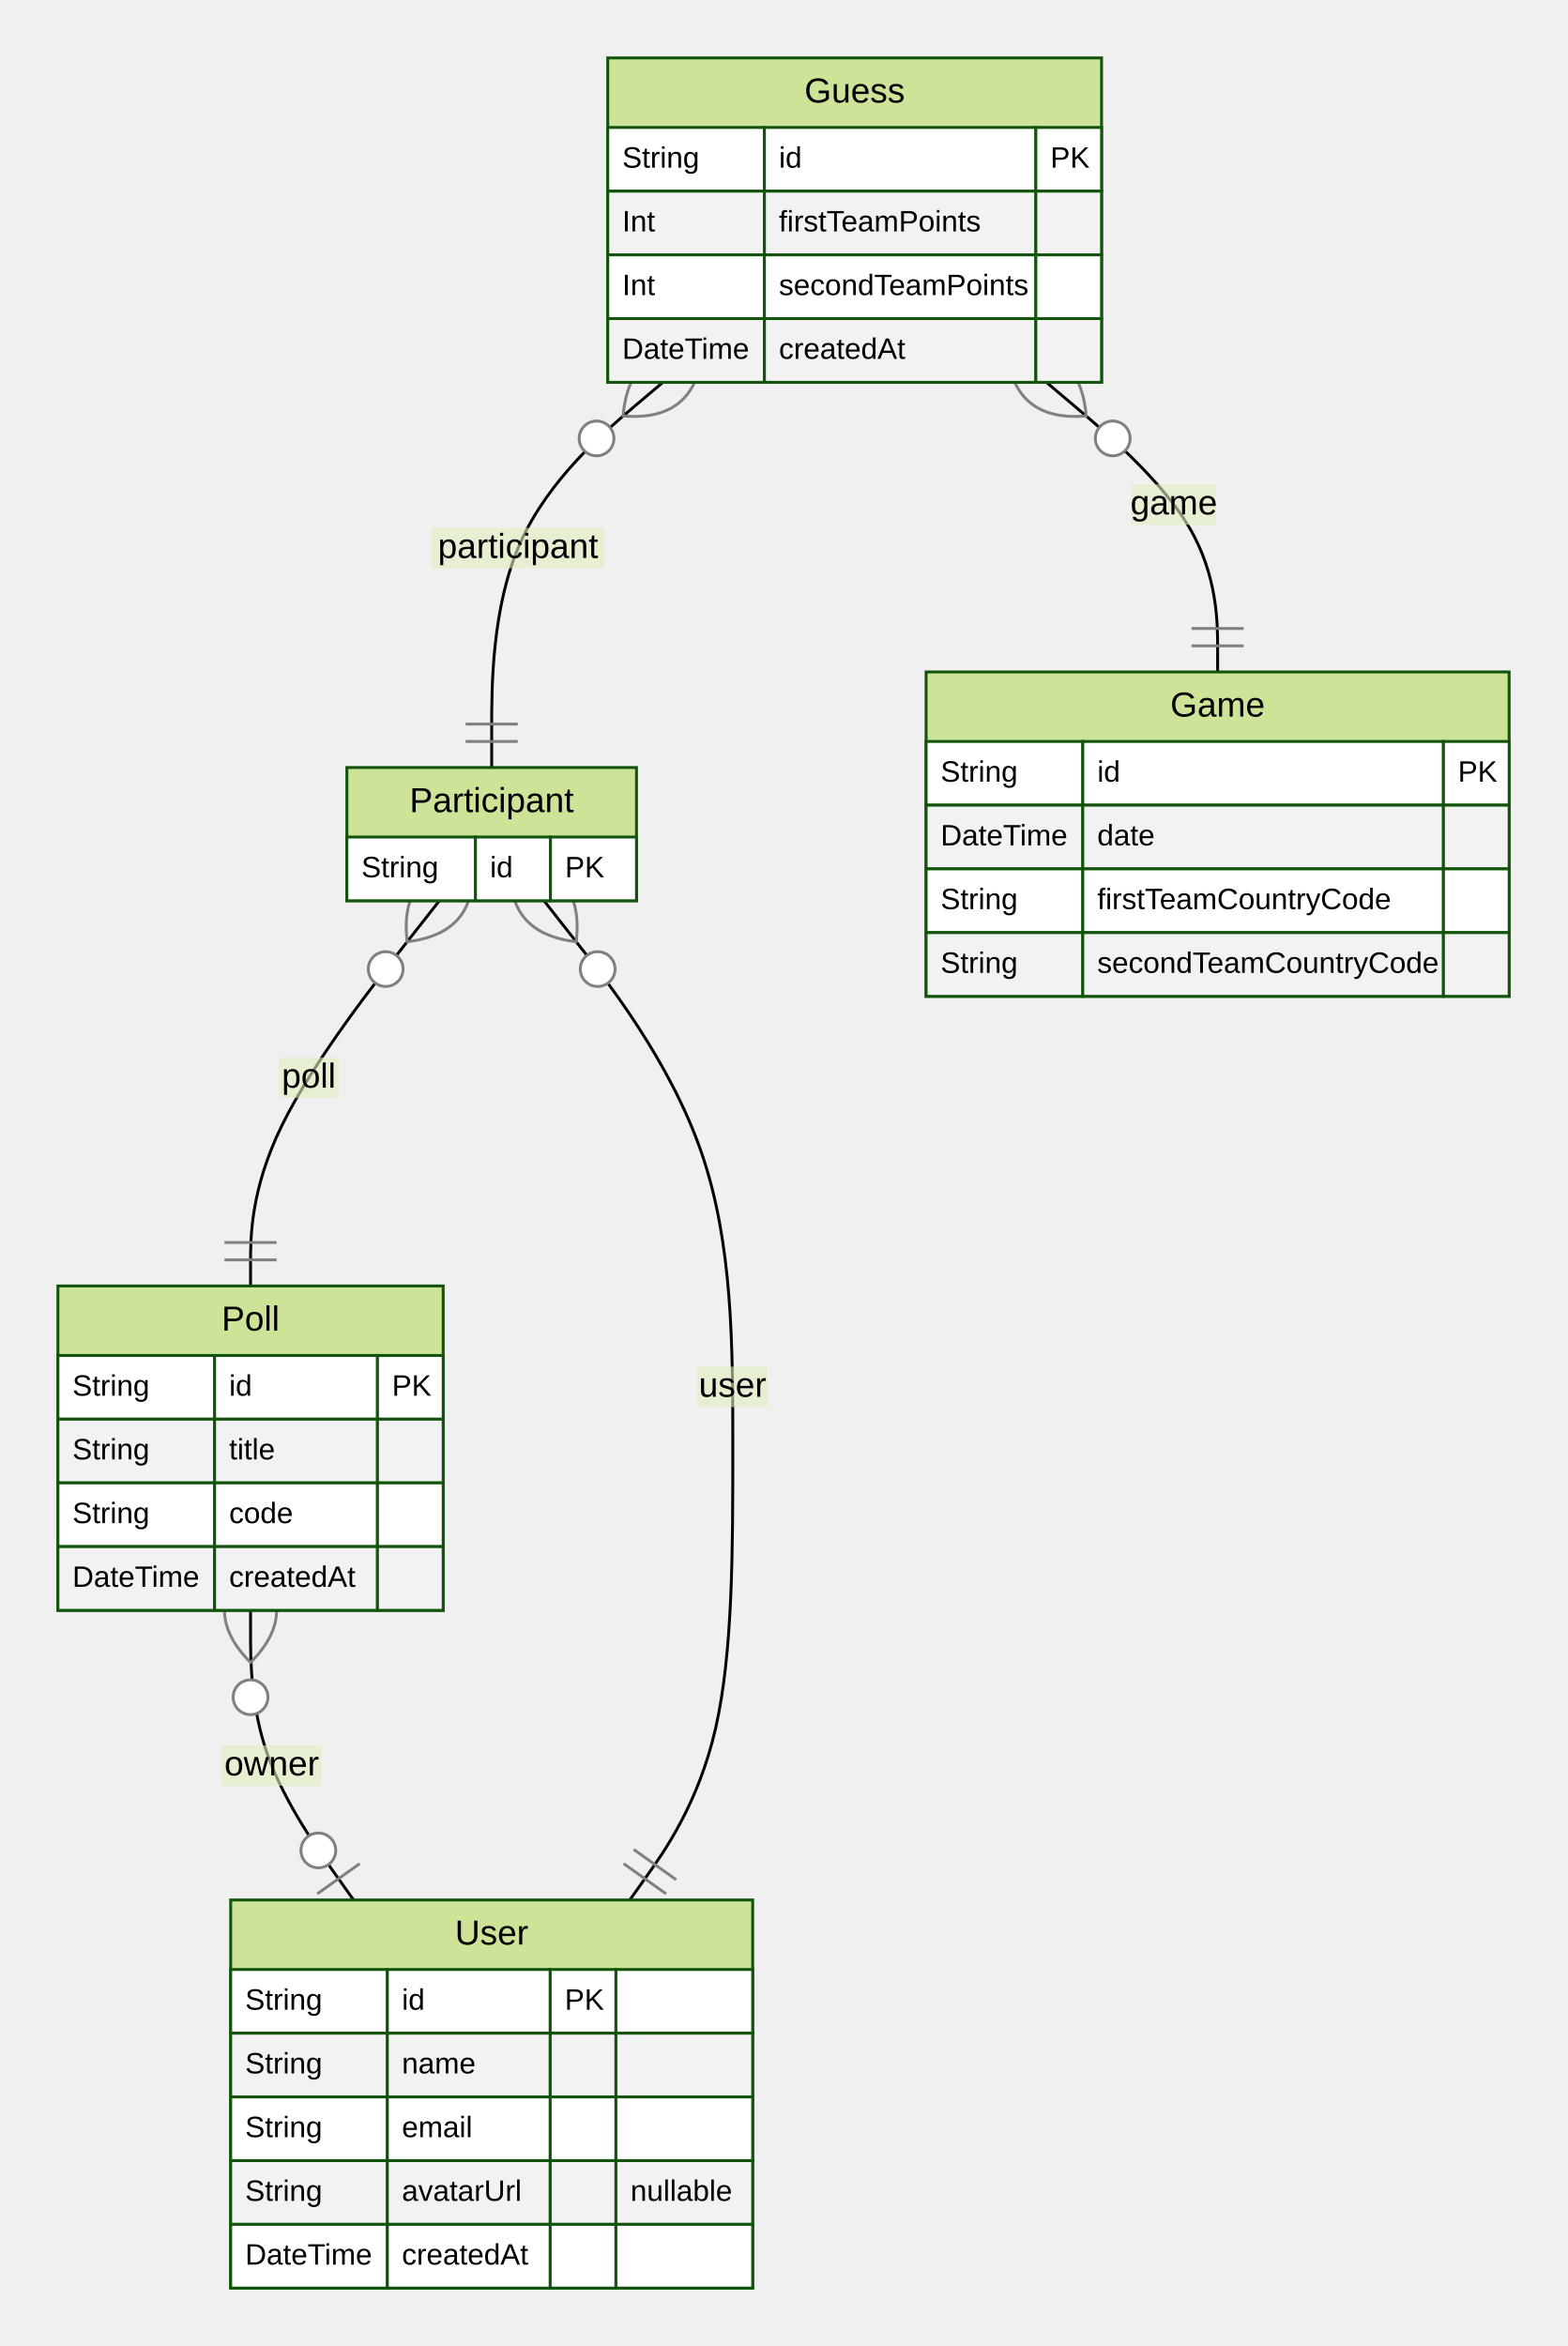
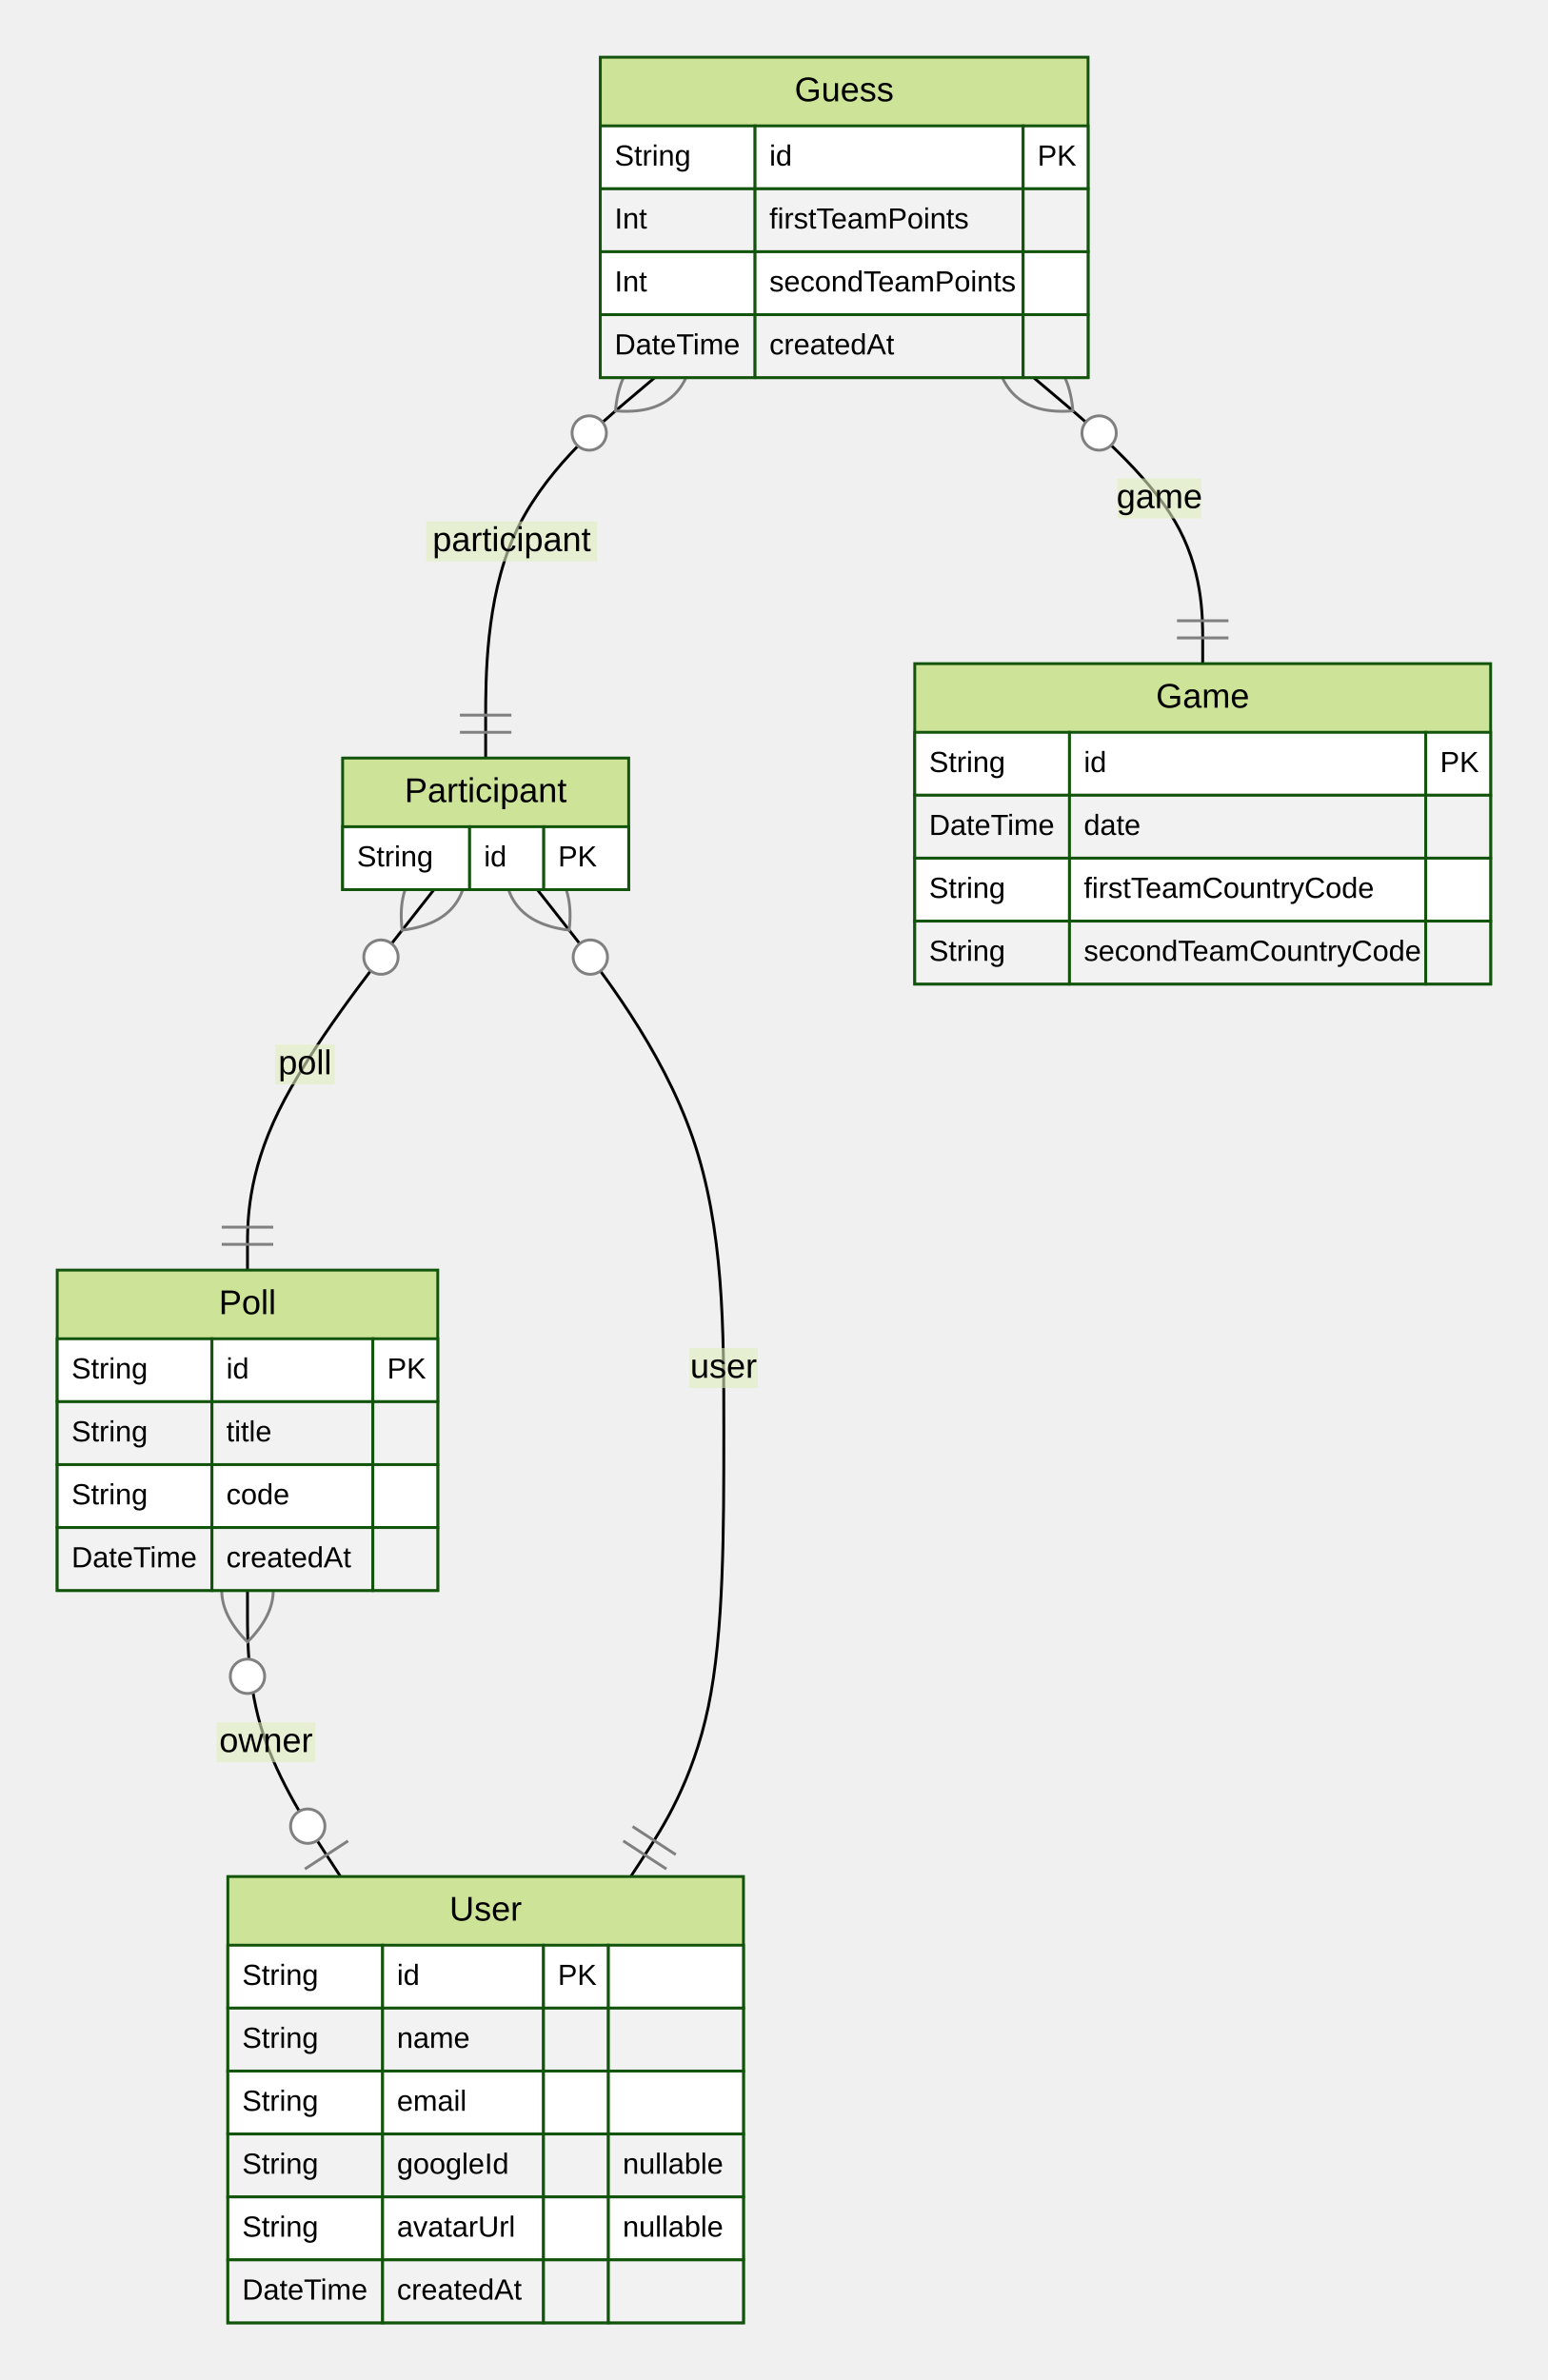
- <svg xmlns="http://www.w3.org/2000/svg" aria-labelledby="chart-title-mermaid-0 chart-desc-mermaid-0" role="img" viewBox="0 0 541.082 810" style="max-width: 541.082px; background-color: white;" width="100%" id="mermaid-0">
+ <svg xmlns="http://www.w3.org/2000/svg" aria-labelledby="chart-title-mermaid-0 chart-desc-mermaid-0" role="img" viewBox="0 0 541.082 832" style="max-width: 541.082px; background-color: white;" width="100%" id="mermaid-0">
  <style>#mermaid-0 {font-family:"trebuchet ms",verdana,arial,sans-serif;font-size:16px;fill:#000000;}#mermaid-0 .error-icon{fill:#552222;}#mermaid-0 .error-text{fill:#552222;stroke:#552222;}#mermaid-0 .edge-thickness-normal{stroke-width:2px;}#mermaid-0 .edge-thickness-thick{stroke-width:3.5px;}#mermaid-0 .edge-pattern-solid{stroke-dasharray:0;}#mermaid-0 .edge-pattern-dashed{stroke-dasharray:3;}#mermaid-0 .edge-pattern-dotted{stroke-dasharray:2;}#mermaid-0 .marker{fill:#000000;stroke:#000000;}#mermaid-0 .marker.cross{stroke:#000000;}#mermaid-0 svg{font-family:"trebuchet ms",verdana,arial,sans-serif;font-size:16px;}#mermaid-0 .entityBox{fill:#cde498;stroke:#13540c;}#mermaid-0 .attributeBoxOdd{fill:#ffffff;stroke:#13540c;}#mermaid-0 .attributeBoxEven{fill:#f2f2f2;stroke:#13540c;}#mermaid-0 .relationshipLabelBox{fill:hsl(78.158, 58.462%, 84.51%);opacity:0.7;background-color:hsl(78.158, 58.462%, 84.51%);}#mermaid-0 .relationshipLabelBox rect{opacity:0.5;}#mermaid-0 .relationshipLine{stroke:#000000;}#mermaid-0 :root{--mermaid-font-family:"trebuchet ms",verdana,arial,sans-serif;}</style>
  <g />
  <defs>
    <marker orient="auto" markerHeight="18" markerWidth="18" refY="9" refX="0" id="ONLY_ONE_START">
      <path d="M9,0 L9,18 M15,0 L15,18" fill="none" stroke="gray" />
    </marker>
  </defs>
  <defs>
    <marker orient="auto" markerHeight="18" markerWidth="18" refY="9" refX="18" id="ONLY_ONE_END">
      <path d="M3,0 L3,18 M9,0 L9,18" fill="none" stroke="gray" />
    </marker>
  </defs>
  <defs>
    <marker orient="auto" markerHeight="18" markerWidth="30" refY="9" refX="0" id="ZERO_OR_ONE_START">
      <circle r="6" cy="9" cx="21" fill="white" stroke="gray" />
      <path d="M9,0 L9,18" fill="none" stroke="gray" />
    </marker>
  </defs>
  <defs>
    <marker orient="auto" markerHeight="18" markerWidth="30" refY="9" refX="30" id="ZERO_OR_ONE_END">
      <circle r="6" cy="9" cx="9" fill="white" stroke="gray" />
      <path d="M21,0 L21,18" fill="none" stroke="gray" />
    </marker>
  </defs>
  <defs>
    <marker orient="auto" markerHeight="36" markerWidth="45" refY="18" refX="18" id="ONE_OR_MORE_START">
      <path d="M0,18 Q 18,0 36,18 Q 18,36 0,18 M42,9 L42,27" fill="none" stroke="gray" />
    </marker>
  </defs>
  <defs>
    <marker orient="auto" markerHeight="36" markerWidth="45" refY="18" refX="27" id="ONE_OR_MORE_END">
      <path d="M3,9 L3,27 M9,18 Q27,0 45,18 Q27,36 9,18" fill="none" stroke="gray" />
    </marker>
  </defs>
  <defs>
    <marker orient="auto" markerHeight="36" markerWidth="57" refY="18" refX="18" id="ZERO_OR_MORE_START">
      <circle r="6" cy="18" cx="48" fill="white" stroke="gray" />
      <path d="M0,18 Q18,0 36,18 Q18,36 0,18" fill="none" stroke="gray" />
    </marker>
  </defs>
  <defs>
    <marker orient="auto" markerHeight="36" markerWidth="57" refY="18" refX="39" id="ZERO_OR_MORE_END">
      <circle r="6" cy="18" cx="9" fill="white" stroke="gray" />
      <path d="M21,18 Q39,0 57,18 Q39,36 21,18" fill="none" stroke="gray" />
    </marker>
  </defs>
-   <path marker-start="url(#ZERO_OR_MORE_START)" marker-end="url(#ZERO_OR_ONE_END)" fill="none" stroke="gray" d="M86.513,556L86.513,564.333C86.513,572.667,86.513,589.333,92.443,606C98.373,622.667,110.233,639.333,116.163,647.667L122.093,656" class="er relationshipLine" />
-   <path marker-start="url(#ZERO_OR_MORE_START)" marker-end="url(#ONLY_ONE_END)" fill="none" stroke="gray" d="M187.835,311L198.7,324.833C209.565,338.667,231.296,366.333,242.161,397.833C253.026,429.333,253.026,464.667,253.026,500C253.026,535.333,253.026,570.667,247.096,596.667C241.167,622.667,229.307,639.333,223.377,647.667L217.447,656" class="er relationshipLine" />
+   <path marker-start="url(#ZERO_OR_MORE_START)" marker-end="url(#ZERO_OR_ONE_END)" fill="none" stroke="gray" d="M86.513,556L86.513,564.333C86.513,572.667,86.513,589.333,91.934,606C97.354,622.667,108.195,639.333,113.615,647.667L119.035,656" class="er relationshipLine" />
+   <path marker-start="url(#ZERO_OR_MORE_START)" marker-end="url(#ONLY_ONE_END)" fill="none" stroke="gray" d="M187.835,311L198.7,324.833C209.565,338.667,231.296,366.333,242.161,397.833C253.026,429.333,253.026,464.667,253.026,500C253.026,535.333,253.026,570.667,247.606,596.667C242.186,622.667,231.345,639.333,225.925,647.667L220.504,656" class="er relationshipLine" />
  <path marker-start="url(#ZERO_OR_MORE_START)" marker-end="url(#ONLY_ONE_END)" fill="none" stroke="gray" d="M151.705,311L140.839,324.833C129.974,338.667,108.244,366.333,97.378,388.5C86.513,410.667,86.513,427.333,86.513,435.667L86.513,444" class="er relationshipLine" />
  <path marker-start="url(#ZERO_OR_MORE_START)" marker-end="url(#ONLY_ONE_END)" fill="none" stroke="gray" d="M228.887,132L219.034,140.333C209.181,148.667,189.476,165.333,179.623,187.5C169.77,209.667,169.77,237.333,169.77,251.167L169.77,265" class="er relationshipLine" />
  <path marker-start="url(#ZERO_OR_MORE_START)" marker-end="url(#ONLY_ONE_END)" fill="none" stroke="gray" d="M361.309,132L371.162,140.333C381.015,148.667,400.72,165.333,410.573,182C420.426,198.667,420.426,215.333,420.426,223.667L420.426,232" class="er relationshipLine" />
  <g transform="translate(20,444 )" id="Poll">
    <rect height="112" width="133.026" y="0" x="0" stroke="gray" fill-opacity="100%" fill="honeydew" class="er entityBox" />
    <text transform="translate(66.51321,12)" style="font-family: &quot;trebuchet ms&quot;, verdana, arial, sans-serif;; font-size: 12px" text-anchor="middle" dominant-baseline="middle" y="0" x="0" id="entity-Poll" class="er entityLabel">Poll</text>
    <rect height="22" width="54.096" y="24" x="0" stroke="gray" fill-opacity="100%" fill="honeydew" class="er attributeBoxOdd" />
    <text transform="translate(5,35)" style="font-family: &quot;trebuchet ms&quot;, verdana, arial, sans-serif;; font-size: 10.2px" text-anchor="left" dominant-baseline="middle" y="0" x="0" id="entity-Poll-attr-1-type" class="er entityLabel">String</text>
    <rect height="22" width="56.243" y="24" x="54.096" stroke="gray" fill-opacity="100%" fill="honeydew" class="er attributeBoxOdd" />
    <text transform="translate(59.09555,35)" style="font-family: &quot;trebuchet ms&quot;, verdana, arial, sans-serif;; font-size: 10.2px" text-anchor="left" dominant-baseline="middle" y="0" x="0" id="entity-Poll-attr-1-name" class="er entityLabel">id</text>
    <rect height="22" width="22.688" y="24" x="110.339" stroke="gray" fill-opacity="100%" fill="honeydew" class="er attributeBoxOdd" />
    <text transform="translate(115.3387,35)" style="font-family: &quot;trebuchet ms&quot;, verdana, arial, sans-serif;; font-size: 10.2px" text-anchor="left" dominant-baseline="middle" y="0" x="0" id="entity-Poll-attr-1-key" class="er entityLabel">PK</text>
    <rect height="22" width="54.096" y="46" x="0" stroke="gray" fill-opacity="100%" fill="honeydew" class="er attributeBoxEven" />
    <text transform="translate(5,57)" style="font-family: &quot;trebuchet ms&quot;, verdana, arial, sans-serif;; font-size: 10.2px" text-anchor="left" dominant-baseline="middle" y="0" x="0" id="entity-Poll-attr-2-type" class="er entityLabel">String</text>
    <rect height="22" width="56.243" y="46" x="54.096" stroke="gray" fill-opacity="100%" fill="honeydew" class="er attributeBoxEven" />
    <text transform="translate(59.09555,57)" style="font-family: &quot;trebuchet ms&quot;, verdana, arial, sans-serif;; font-size: 10.2px" text-anchor="left" dominant-baseline="middle" y="0" x="0" id="entity-Poll-attr-2-name" class="er entityLabel">title</text>
    <rect height="22" width="22.688" y="46" x="110.339" stroke="gray" fill-opacity="100%" fill="honeydew" class="er attributeBoxEven" />
    <text transform="translate(115.3387,57)" style="font-family: &quot;trebuchet ms&quot;, verdana, arial, sans-serif;; font-size: 10.2px" text-anchor="left" dominant-baseline="middle" y="0" x="0" id="entity-Poll-attr-2-key" class="er entityLabel" />
    <rect height="22" width="54.096" y="68" x="0" stroke="gray" fill-opacity="100%" fill="honeydew" class="er attributeBoxOdd" />
    <text transform="translate(5,79)" style="font-family: &quot;trebuchet ms&quot;, verdana, arial, sans-serif;; font-size: 10.2px" text-anchor="left" dominant-baseline="middle" y="0" x="0" id="entity-Poll-attr-3-type" class="er entityLabel">String</text>
    <rect height="22" width="56.243" y="68" x="54.096" stroke="gray" fill-opacity="100%" fill="honeydew" class="er attributeBoxOdd" />
    <text transform="translate(59.09555,79)" style="font-family: &quot;trebuchet ms&quot;, verdana, arial, sans-serif;; font-size: 10.2px" text-anchor="left" dominant-baseline="middle" y="0" x="0" id="entity-Poll-attr-3-name" class="er entityLabel">code</text>
    <rect height="22" width="22.688" y="68" x="110.339" stroke="gray" fill-opacity="100%" fill="honeydew" class="er attributeBoxOdd" />
    <text transform="translate(115.3387,79)" style="font-family: &quot;trebuchet ms&quot;, verdana, arial, sans-serif;; font-size: 10.2px" text-anchor="left" dominant-baseline="middle" y="0" x="0" id="entity-Poll-attr-3-key" class="er entityLabel" />
    <rect height="22" width="54.096" y="90" x="0" stroke="gray" fill-opacity="100%" fill="honeydew" class="er attributeBoxEven" />
    <text transform="translate(5,101)" style="font-family: &quot;trebuchet ms&quot;, verdana, arial, sans-serif;; font-size: 10.2px" text-anchor="left" dominant-baseline="middle" y="0" x="0" id="entity-Poll-attr-4-type" class="er entityLabel">DateTime</text>
    <rect height="22" width="56.243" y="90" x="54.096" stroke="gray" fill-opacity="100%" fill="honeydew" class="er attributeBoxEven" />
    <text transform="translate(59.09555,101)" style="font-family: &quot;trebuchet ms&quot;, verdana, arial, sans-serif;; font-size: 10.2px" text-anchor="left" dominant-baseline="middle" y="0" x="0" id="entity-Poll-attr-4-name" class="er entityLabel">createdAt</text>
    <rect height="22" width="22.688" y="90" x="110.339" stroke="gray" fill-opacity="100%" fill="honeydew" class="er attributeBoxEven" />
    <text transform="translate(115.3387,101)" style="font-family: &quot;trebuchet ms&quot;, verdana, arial, sans-serif;; font-size: 10.2px" text-anchor="left" dominant-baseline="middle" y="0" x="0" id="entity-Poll-attr-4-key" class="er entityLabel" />
  </g>
  <g transform="translate(119.7698,265 )" id="Participant">
    <rect height="46" width="100" y="0" x="0" stroke="gray" fill-opacity="100%" fill="honeydew" class="er entityBox" />
    <text transform="translate(50,12)" style="font-family: &quot;trebuchet ms&quot;, verdana, arial, sans-serif;; font-size: 12px" text-anchor="middle" dominant-baseline="middle" y="0" x="0" id="entity-Participant" class="er entityLabel">Participant</text>
    <rect height="22" width="44.399" y="24" x="0" stroke="gray" fill-opacity="100%" fill="honeydew" class="er attributeBoxOdd" />
    <text transform="translate(5,35)" style="font-family: &quot;trebuchet ms&quot;, verdana, arial, sans-serif;; font-size: 10.2px" text-anchor="left" dominant-baseline="middle" y="0" x="0" id="entity-Participant-attr-1-type" class="er entityLabel">String</text>
    <rect height="22" width="25.911" y="24" x="44.399" stroke="gray" fill-opacity="100%" fill="honeydew" class="er attributeBoxOdd" />
    <text transform="translate(49.39862,35)" style="font-family: &quot;trebuchet ms&quot;, verdana, arial, sans-serif;; font-size: 10.2px" text-anchor="left" dominant-baseline="middle" y="0" x="0" id="entity-Participant-attr-1-name" class="er entityLabel">id</text>
    <rect height="22" width="29.69" y="24" x="70.31" stroke="gray" fill-opacity="100%" fill="honeydew" class="er attributeBoxOdd" />
    <text transform="translate(75.30976,35)" style="font-family: &quot;trebuchet ms&quot;, verdana, arial, sans-serif;; font-size: 10.2px" text-anchor="left" dominant-baseline="middle" y="0" x="0" id="entity-Participant-attr-1-key" class="er entityLabel">PK</text>
  </g>
  <g transform="translate(79.65034,656 )" id="User">
-     <rect height="134" width="180.239" y="0" x="0" stroke="gray" fill-opacity="100%" fill="honeydew" class="er entityBox" />
+     <rect height="156" width="180.239" y="0" x="0" stroke="gray" fill-opacity="100%" fill="honeydew" class="er entityBox" />
    <text transform="translate(90.11948,12)" style="font-family: &quot;trebuchet ms&quot;, verdana, arial, sans-serif;; font-size: 12px" text-anchor="middle" dominant-baseline="middle" y="0" x="0" id="entity-User" class="er entityLabel">User</text>
    <rect height="22" width="54.096" y="24" x="0" stroke="gray" fill-opacity="100%" fill="honeydew" class="er attributeBoxOdd" />
    <text transform="translate(5,35)" style="font-family: &quot;trebuchet ms&quot;, verdana, arial, sans-serif;; font-size: 10.2px" text-anchor="left" dominant-baseline="middle" y="0" x="0" id="entity-User-attr-1-type" class="er entityLabel">String</text>
    <rect height="22" width="56.243" y="24" x="54.096" stroke="gray" fill-opacity="100%" fill="honeydew" class="er attributeBoxOdd" />
    <text transform="translate(59.09555,35)" style="font-family: &quot;trebuchet ms&quot;, verdana, arial, sans-serif;; font-size: 10.2px" text-anchor="left" dominant-baseline="middle" y="0" x="0" id="entity-User-attr-1-name" class="er entityLabel">id</text>
    <rect height="22" width="22.688" y="24" x="110.339" stroke="gray" fill-opacity="100%" fill="honeydew" class="er attributeBoxOdd" />
    <text transform="translate(115.3387,35)" style="font-family: &quot;trebuchet ms&quot;, verdana, arial, sans-serif;; font-size: 10.2px" text-anchor="left" dominant-baseline="middle" y="0" x="0" id="entity-User-attr-1-key" class="er entityLabel">PK</text>
    <rect height="22" width="47.213" y="24" x="133.026" stroke="gray" fill-opacity="100%" fill="honeydew" class="er attributeBoxOdd" />
    <text transform="translate(138.0264,35)" style="font-family: &quot;trebuchet ms&quot;, verdana, arial, sans-serif;; font-size: 10.2px" text-anchor="left" dominant-baseline="middle" y="0" x="0" id="entity-User-attr-1-comment" class="er entityLabel" />
    <rect height="22" width="54.096" y="46" x="0" stroke="gray" fill-opacity="100%" fill="honeydew" class="er attributeBoxEven" />
    <text transform="translate(5,57)" style="font-family: &quot;trebuchet ms&quot;, verdana, arial, sans-serif;; font-size: 10.2px" text-anchor="left" dominant-baseline="middle" y="0" x="0" id="entity-User-attr-2-type" class="er entityLabel">String</text>
    <rect height="22" width="56.243" y="46" x="54.096" stroke="gray" fill-opacity="100%" fill="honeydew" class="er attributeBoxEven" />
    <text transform="translate(59.09555,57)" style="font-family: &quot;trebuchet ms&quot;, verdana, arial, sans-serif;; font-size: 10.2px" text-anchor="left" dominant-baseline="middle" y="0" x="0" id="entity-User-attr-2-name" class="er entityLabel">name</text>
    <rect height="22" width="22.688" y="46" x="110.339" stroke="gray" fill-opacity="100%" fill="honeydew" class="er attributeBoxEven" />
    <text transform="translate(115.3387,57)" style="font-family: &quot;trebuchet ms&quot;, verdana, arial, sans-serif;; font-size: 10.2px" text-anchor="left" dominant-baseline="middle" y="0" x="0" id="entity-User-attr-2-key" class="er entityLabel" />
    <rect height="22" width="47.213" y="46" x="133.026" stroke="gray" fill-opacity="100%" fill="honeydew" class="er attributeBoxEven" />
    <text transform="translate(138.0264,57)" style="font-family: &quot;trebuchet ms&quot;, verdana, arial, sans-serif;; font-size: 10.2px" text-anchor="left" dominant-baseline="middle" y="0" x="0" id="entity-User-attr-2-comment" class="er entityLabel" />
    <rect height="22" width="54.096" y="68" x="0" stroke="gray" fill-opacity="100%" fill="honeydew" class="er attributeBoxOdd" />
    <text transform="translate(5,79)" style="font-family: &quot;trebuchet ms&quot;, verdana, arial, sans-serif;; font-size: 10.2px" text-anchor="left" dominant-baseline="middle" y="0" x="0" id="entity-User-attr-3-type" class="er entityLabel">String</text>
    <rect height="22" width="56.243" y="68" x="54.096" stroke="gray" fill-opacity="100%" fill="honeydew" class="er attributeBoxOdd" />
    <text transform="translate(59.09555,79)" style="font-family: &quot;trebuchet ms&quot;, verdana, arial, sans-serif;; font-size: 10.2px" text-anchor="left" dominant-baseline="middle" y="0" x="0" id="entity-User-attr-3-name" class="er entityLabel">email</text>
    <rect height="22" width="22.688" y="68" x="110.339" stroke="gray" fill-opacity="100%" fill="honeydew" class="er attributeBoxOdd" />
    <text transform="translate(115.3387,79)" style="font-family: &quot;trebuchet ms&quot;, verdana, arial, sans-serif;; font-size: 10.2px" text-anchor="left" dominant-baseline="middle" y="0" x="0" id="entity-User-attr-3-key" class="er entityLabel" />
    <rect height="22" width="47.213" y="68" x="133.026" stroke="gray" fill-opacity="100%" fill="honeydew" class="er attributeBoxOdd" />
    <text transform="translate(138.0264,79)" style="font-family: &quot;trebuchet ms&quot;, verdana, arial, sans-serif;; font-size: 10.2px" text-anchor="left" dominant-baseline="middle" y="0" x="0" id="entity-User-attr-3-comment" class="er entityLabel" />
    <rect height="22" width="54.096" y="90" x="0" stroke="gray" fill-opacity="100%" fill="honeydew" class="er attributeBoxEven" />
    <text transform="translate(5,101)" style="font-family: &quot;trebuchet ms&quot;, verdana, arial, sans-serif;; font-size: 10.2px" text-anchor="left" dominant-baseline="middle" y="0" x="0" id="entity-User-attr-4-type" class="er entityLabel">String</text>
    <rect height="22" width="56.243" y="90" x="54.096" stroke="gray" fill-opacity="100%" fill="honeydew" class="er attributeBoxEven" />
-     <text transform="translate(59.09555,101)" style="font-family: &quot;trebuchet ms&quot;, verdana, arial, sans-serif;; font-size: 10.2px" text-anchor="left" dominant-baseline="middle" y="0" x="0" id="entity-User-attr-4-name" class="er entityLabel">avatarUrl</text>
+     <text transform="translate(59.09555,101)" style="font-family: &quot;trebuchet ms&quot;, verdana, arial, sans-serif;; font-size: 10.2px" text-anchor="left" dominant-baseline="middle" y="0" x="0" id="entity-User-attr-4-name" class="er entityLabel">googleId</text>
    <rect height="22" width="22.688" y="90" x="110.339" stroke="gray" fill-opacity="100%" fill="honeydew" class="er attributeBoxEven" />
    <text transform="translate(115.3387,101)" style="font-family: &quot;trebuchet ms&quot;, verdana, arial, sans-serif;; font-size: 10.2px" text-anchor="left" dominant-baseline="middle" y="0" x="0" id="entity-User-attr-4-key" class="er entityLabel" />
    <rect height="22" width="47.213" y="90" x="133.026" stroke="gray" fill-opacity="100%" fill="honeydew" class="er attributeBoxEven" />
    <text transform="translate(138.0264,101)" style="font-family: &quot;trebuchet ms&quot;, verdana, arial, sans-serif;; font-size: 10.2px" text-anchor="left" dominant-baseline="middle" y="0" x="0" id="entity-User-attr-4-comment" class="er entityLabel">nullable</text>
    <rect height="22" width="54.096" y="112" x="0" stroke="gray" fill-opacity="100%" fill="honeydew" class="er attributeBoxOdd" />
-     <text transform="translate(5,123)" style="font-family: &quot;trebuchet ms&quot;, verdana, arial, sans-serif;; font-size: 10.2px" text-anchor="left" dominant-baseline="middle" y="0" x="0" id="entity-User-attr-5-type" class="er entityLabel">DateTime</text>
+     <text transform="translate(5,123)" style="font-family: &quot;trebuchet ms&quot;, verdana, arial, sans-serif;; font-size: 10.2px" text-anchor="left" dominant-baseline="middle" y="0" x="0" id="entity-User-attr-5-type" class="er entityLabel">String</text>
    <rect height="22" width="56.243" y="112" x="54.096" stroke="gray" fill-opacity="100%" fill="honeydew" class="er attributeBoxOdd" />
-     <text transform="translate(59.09555,123)" style="font-family: &quot;trebuchet ms&quot;, verdana, arial, sans-serif;; font-size: 10.2px" text-anchor="left" dominant-baseline="middle" y="0" x="0" id="entity-User-attr-5-name" class="er entityLabel">createdAt</text>
+     <text transform="translate(59.09555,123)" style="font-family: &quot;trebuchet ms&quot;, verdana, arial, sans-serif;; font-size: 10.2px" text-anchor="left" dominant-baseline="middle" y="0" x="0" id="entity-User-attr-5-name" class="er entityLabel">avatarUrl</text>
    <rect height="22" width="22.688" y="112" x="110.339" stroke="gray" fill-opacity="100%" fill="honeydew" class="er attributeBoxOdd" />
    <text transform="translate(115.3387,123)" style="font-family: &quot;trebuchet ms&quot;, verdana, arial, sans-serif;; font-size: 10.2px" text-anchor="left" dominant-baseline="middle" y="0" x="0" id="entity-User-attr-5-key" class="er entityLabel" />
    <rect height="22" width="47.213" y="112" x="133.026" stroke="gray" fill-opacity="100%" fill="honeydew" class="er attributeBoxOdd" />
-     <text transform="translate(138.0264,123)" style="font-family: &quot;trebuchet ms&quot;, verdana, arial, sans-serif;; font-size: 10.2px" text-anchor="left" dominant-baseline="middle" y="0" x="0" id="entity-User-attr-5-comment" class="er entityLabel" />
+     <text transform="translate(138.0264,123)" style="font-family: &quot;trebuchet ms&quot;, verdana, arial, sans-serif;; font-size: 10.2px" text-anchor="left" dominant-baseline="middle" y="0" x="0" id="entity-User-attr-5-comment" class="er entityLabel">nullable</text>
+     <rect height="22" width="54.096" y="134" x="0" stroke="gray" fill-opacity="100%" fill="honeydew" class="er attributeBoxEven" />
+     <text transform="translate(5,145)" style="font-family: &quot;trebuchet ms&quot;, verdana, arial, sans-serif;; font-size: 10.2px" text-anchor="left" dominant-baseline="middle" y="0" x="0" id="entity-User-attr-6-type" class="er entityLabel">DateTime</text>
+     <rect height="22" width="56.243" y="134" x="54.096" stroke="gray" fill-opacity="100%" fill="honeydew" class="er attributeBoxEven" />
+     <text transform="translate(59.09555,145)" style="font-family: &quot;trebuchet ms&quot;, verdana, arial, sans-serif;; font-size: 10.2px" text-anchor="left" dominant-baseline="middle" y="0" x="0" id="entity-User-attr-6-name" class="er entityLabel">createdAt</text>
+     <rect height="22" width="22.688" y="134" x="110.339" stroke="gray" fill-opacity="100%" fill="honeydew" class="er attributeBoxEven" />
+     <text transform="translate(115.3387,145)" style="font-family: &quot;trebuchet ms&quot;, verdana, arial, sans-serif;; font-size: 10.2px" text-anchor="left" dominant-baseline="middle" y="0" x="0" id="entity-User-attr-6-key" class="er entityLabel" />
+     <rect height="22" width="47.213" y="134" x="133.026" stroke="gray" fill-opacity="100%" fill="honeydew" class="er attributeBoxEven" />
+     <text transform="translate(138.0264,145)" style="font-family: &quot;trebuchet ms&quot;, verdana, arial, sans-serif;; font-size: 10.2px" text-anchor="left" dominant-baseline="middle" y="0" x="0" id="entity-User-attr-6-comment" class="er entityLabel" />
  </g>
  <g transform="translate(319.7698,232 )" id="Game">
    <rect height="112" width="201.312" y="0" x="0" stroke="gray" fill-opacity="100%" fill="honeydew" class="er entityBox" />
    <text transform="translate(100.6562,12)" style="font-family: &quot;trebuchet ms&quot;, verdana, arial, sans-serif;; font-size: 12px" text-anchor="middle" dominant-baseline="middle" y="0" x="0" id="entity-Game" class="er entityLabel">Game</text>
    <rect height="22" width="54.096" y="24" x="0" stroke="gray" fill-opacity="100%" fill="honeydew" class="er attributeBoxOdd" />
    <text transform="translate(5,35)" style="font-family: &quot;trebuchet ms&quot;, verdana, arial, sans-serif;; font-size: 10.2px" text-anchor="left" dominant-baseline="middle" y="0" x="0" id="entity-Game-attr-1-type" class="er entityLabel">String</text>
    <rect height="22" width="124.529" y="24" x="54.096" stroke="gray" fill-opacity="100%" fill="honeydew" class="er attributeBoxOdd" />
    <text transform="translate(59.09555,35)" style="font-family: &quot;trebuchet ms&quot;, verdana, arial, sans-serif;; font-size: 10.2px" text-anchor="left" dominant-baseline="middle" y="0" x="0" id="entity-Game-attr-1-name" class="er entityLabel">id</text>
    <rect height="22" width="22.688" y="24" x="178.625" stroke="gray" fill-opacity="100%" fill="honeydew" class="er attributeBoxOdd" />
    <text transform="translate(183.6248,35)" style="font-family: &quot;trebuchet ms&quot;, verdana, arial, sans-serif;; font-size: 10.2px" text-anchor="left" dominant-baseline="middle" y="0" x="0" id="entity-Game-attr-1-key" class="er entityLabel">PK</text>
    <rect height="22" width="54.096" y="46" x="0" stroke="gray" fill-opacity="100%" fill="honeydew" class="er attributeBoxEven" />
    <text transform="translate(5,57)" style="font-family: &quot;trebuchet ms&quot;, verdana, arial, sans-serif;; font-size: 10.2px" text-anchor="left" dominant-baseline="middle" y="0" x="0" id="entity-Game-attr-2-type" class="er entityLabel">DateTime</text>
    <rect height="22" width="124.529" y="46" x="54.096" stroke="gray" fill-opacity="100%" fill="honeydew" class="er attributeBoxEven" />
    <text transform="translate(59.09555,57)" style="font-family: &quot;trebuchet ms&quot;, verdana, arial, sans-serif;; font-size: 10.2px" text-anchor="left" dominant-baseline="middle" y="0" x="0" id="entity-Game-attr-2-name" class="er entityLabel">date</text>
    <rect height="22" width="22.688" y="46" x="178.625" stroke="gray" fill-opacity="100%" fill="honeydew" class="er attributeBoxEven" />
    <text transform="translate(183.6248,57)" style="font-family: &quot;trebuchet ms&quot;, verdana, arial, sans-serif;; font-size: 10.2px" text-anchor="left" dominant-baseline="middle" y="0" x="0" id="entity-Game-attr-2-key" class="er entityLabel" />
    <rect height="22" width="54.096" y="68" x="0" stroke="gray" fill-opacity="100%" fill="honeydew" class="er attributeBoxOdd" />
    <text transform="translate(5,79)" style="font-family: &quot;trebuchet ms&quot;, verdana, arial, sans-serif;; font-size: 10.2px" text-anchor="left" dominant-baseline="middle" y="0" x="0" id="entity-Game-attr-3-type" class="er entityLabel">String</text>
    <rect height="22" width="124.529" y="68" x="54.096" stroke="gray" fill-opacity="100%" fill="honeydew" class="er attributeBoxOdd" />
    <text transform="translate(59.09555,79)" style="font-family: &quot;trebuchet ms&quot;, verdana, arial, sans-serif;; font-size: 10.2px" text-anchor="left" dominant-baseline="middle" y="0" x="0" id="entity-Game-attr-3-name" class="er entityLabel">firstTeamCountryCode</text>
    <rect height="22" width="22.688" y="68" x="178.625" stroke="gray" fill-opacity="100%" fill="honeydew" class="er attributeBoxOdd" />
    <text transform="translate(183.6248,79)" style="font-family: &quot;trebuchet ms&quot;, verdana, arial, sans-serif;; font-size: 10.2px" text-anchor="left" dominant-baseline="middle" y="0" x="0" id="entity-Game-attr-3-key" class="er entityLabel" />
    <rect height="22" width="54.096" y="90" x="0" stroke="gray" fill-opacity="100%" fill="honeydew" class="er attributeBoxEven" />
    <text transform="translate(5,101)" style="font-family: &quot;trebuchet ms&quot;, verdana, arial, sans-serif;; font-size: 10.2px" text-anchor="left" dominant-baseline="middle" y="0" x="0" id="entity-Game-attr-4-type" class="er entityLabel">String</text>
    <rect height="22" width="124.529" y="90" x="54.096" stroke="gray" fill-opacity="100%" fill="honeydew" class="er attributeBoxEven" />
    <text transform="translate(59.09555,101)" style="font-family: &quot;trebuchet ms&quot;, verdana, arial, sans-serif;; font-size: 10.2px" text-anchor="left" dominant-baseline="middle" y="0" x="0" id="entity-Game-attr-4-name" class="er entityLabel">secondTeamCountryCode</text>
    <rect height="22" width="22.688" y="90" x="178.625" stroke="gray" fill-opacity="100%" fill="honeydew" class="er attributeBoxEven" />
    <text transform="translate(183.6248,101)" style="font-family: &quot;trebuchet ms&quot;, verdana, arial, sans-serif;; font-size: 10.2px" text-anchor="left" dominant-baseline="middle" y="0" x="0" id="entity-Game-attr-4-key" class="er entityLabel" />
  </g>
  <g transform="translate(209.8457,20 )" id="Guess">
    <rect height="112" width="170.504" y="0" x="0" stroke="gray" fill-opacity="100%" fill="honeydew" class="er entityBox" />
    <text transform="translate(85.2522,12)" style="font-family: &quot;trebuchet ms&quot;, verdana, arial, sans-serif;; font-size: 12px" text-anchor="middle" dominant-baseline="middle" y="0" x="0" id="entity-Guess" class="er entityLabel">Guess</text>
    <rect height="22" width="54.096" y="24" x="0" stroke="gray" fill-opacity="100%" fill="honeydew" class="er attributeBoxOdd" />
    <text transform="translate(5,35)" style="font-family: &quot;trebuchet ms&quot;, verdana, arial, sans-serif;; font-size: 10.2px" text-anchor="left" dominant-baseline="middle" y="0" x="0" id="entity-Guess-attr-1-type" class="er entityLabel">String</text>
    <rect height="22" width="93.721" y="24" x="54.096" stroke="gray" fill-opacity="100%" fill="honeydew" class="er attributeBoxOdd" />
    <text transform="translate(59.09555,35)" style="font-family: &quot;trebuchet ms&quot;, verdana, arial, sans-serif;; font-size: 10.2px" text-anchor="left" dominant-baseline="middle" y="0" x="0" id="entity-Guess-attr-1-name" class="er entityLabel">id</text>
    <rect height="22" width="22.688" y="24" x="147.817" stroke="gray" fill-opacity="100%" fill="honeydew" class="er attributeBoxOdd" />
    <text transform="translate(152.8167,35)" style="font-family: &quot;trebuchet ms&quot;, verdana, arial, sans-serif;; font-size: 10.2px" text-anchor="left" dominant-baseline="middle" y="0" x="0" id="entity-Guess-attr-1-key" class="er entityLabel">PK</text>
    <rect height="22" width="54.096" y="46" x="0" stroke="gray" fill-opacity="100%" fill="honeydew" class="er attributeBoxEven" />
    <text transform="translate(5,57)" style="font-family: &quot;trebuchet ms&quot;, verdana, arial, sans-serif;; font-size: 10.2px" text-anchor="left" dominant-baseline="middle" y="0" x="0" id="entity-Guess-attr-2-type" class="er entityLabel">Int</text>
    <rect height="22" width="93.721" y="46" x="54.096" stroke="gray" fill-opacity="100%" fill="honeydew" class="er attributeBoxEven" />
    <text transform="translate(59.09555,57)" style="font-family: &quot;trebuchet ms&quot;, verdana, arial, sans-serif;; font-size: 10.2px" text-anchor="left" dominant-baseline="middle" y="0" x="0" id="entity-Guess-attr-2-name" class="er entityLabel">firstTeamPoints</text>
    <rect height="22" width="22.688" y="46" x="147.817" stroke="gray" fill-opacity="100%" fill="honeydew" class="er attributeBoxEven" />
    <text transform="translate(152.8167,57)" style="font-family: &quot;trebuchet ms&quot;, verdana, arial, sans-serif;; font-size: 10.2px" text-anchor="left" dominant-baseline="middle" y="0" x="0" id="entity-Guess-attr-2-key" class="er entityLabel" />
    <rect height="22" width="54.096" y="68" x="0" stroke="gray" fill-opacity="100%" fill="honeydew" class="er attributeBoxOdd" />
    <text transform="translate(5,79)" style="font-family: &quot;trebuchet ms&quot;, verdana, arial, sans-serif;; font-size: 10.2px" text-anchor="left" dominant-baseline="middle" y="0" x="0" id="entity-Guess-attr-3-type" class="er entityLabel">Int</text>
    <rect height="22" width="93.721" y="68" x="54.096" stroke="gray" fill-opacity="100%" fill="honeydew" class="er attributeBoxOdd" />
    <text transform="translate(59.09555,79)" style="font-family: &quot;trebuchet ms&quot;, verdana, arial, sans-serif;; font-size: 10.2px" text-anchor="left" dominant-baseline="middle" y="0" x="0" id="entity-Guess-attr-3-name" class="er entityLabel">secondTeamPoints</text>
    <rect height="22" width="22.688" y="68" x="147.817" stroke="gray" fill-opacity="100%" fill="honeydew" class="er attributeBoxOdd" />
    <text transform="translate(152.8167,79)" style="font-family: &quot;trebuchet ms&quot;, verdana, arial, sans-serif;; font-size: 10.2px" text-anchor="left" dominant-baseline="middle" y="0" x="0" id="entity-Guess-attr-3-key" class="er entityLabel" />
    <rect height="22" width="54.096" y="90" x="0" stroke="gray" fill-opacity="100%" fill="honeydew" class="er attributeBoxEven" />
    <text transform="translate(5,101)" style="font-family: &quot;trebuchet ms&quot;, verdana, arial, sans-serif;; font-size: 10.2px" text-anchor="left" dominant-baseline="middle" y="0" x="0" id="entity-Guess-attr-4-type" class="er entityLabel">DateTime</text>
    <rect height="22" width="93.721" y="90" x="54.096" stroke="gray" fill-opacity="100%" fill="honeydew" class="er attributeBoxEven" />
    <text transform="translate(59.09555,101)" style="font-family: &quot;trebuchet ms&quot;, verdana, arial, sans-serif;; font-size: 10.2px" text-anchor="left" dominant-baseline="middle" y="0" x="0" id="entity-Guess-attr-4-name" class="er entityLabel">createdAt</text>
    <rect height="22" width="22.688" y="90" x="147.817" stroke="gray" fill-opacity="100%" fill="honeydew" class="er attributeBoxEven" />
    <text transform="translate(152.8167,101)" style="font-family: &quot;trebuchet ms&quot;, verdana, arial, sans-serif;; font-size: 10.2px" text-anchor="left" dominant-baseline="middle" y="0" x="0" id="entity-Guess-attr-4-key" class="er entityLabel" />
  </g>
-   <rect fill-opacity="85%" fill="white" height="14" width="34.471" y="602.592" x="76.574" class="er relationshipLabelBox" />
-   <text style="font-family: &quot;trebuchet ms&quot;, verdana, arial, sans-serif;; font-size: 12px" dominant-baseline="middle" text-anchor="middle" y="609.592" x="93.81" id="rel1" class="er relationshipLabel">owner</text>
-   <rect fill-opacity="85%" fill="white" height="14" width="23.959" y="471.862" x="240.96" class="er relationshipLabelBox" />
-   <text style="font-family: &quot;trebuchet ms&quot;, verdana, arial, sans-serif;; font-size: 12px" dominant-baseline="middle" text-anchor="middle" y="478.862" x="252.94" id="rel2" class="er relationshipLabel">user</text>
+   <rect fill-opacity="85%" fill="white" height="14" width="34.471" y="602.078" x="75.759" class="er relationshipLabelBox" />
+   <text style="font-family: &quot;trebuchet ms&quot;, verdana, arial, sans-serif;; font-size: 12px" dominant-baseline="middle" text-anchor="middle" y="609.078" x="92.994" id="rel1" class="er relationshipLabel">owner</text>
+   <rect fill-opacity="85%" fill="white" height="14" width="23.959" y="471.248" x="240.952" class="er relationshipLabelBox" />
+   <text style="font-family: &quot;trebuchet ms&quot;, verdana, arial, sans-serif;; font-size: 12px" dominant-baseline="middle" text-anchor="middle" y="478.248" x="252.932" id="rel2" class="er relationshipLabel">user</text>
  <rect fill-opacity="85%" fill="white" height="14" width="20.664" y="365.133" x="96.274" class="er relationshipLabelBox" />
  <text style="font-family: &quot;trebuchet ms&quot;, verdana, arial, sans-serif;; font-size: 12px" dominant-baseline="middle" text-anchor="middle" y="372.133" x="106.606" id="rel3" class="er relationshipLabel">poll</text>
  <rect fill-opacity="85%" fill="white" height="14" width="59.744" y="182.256" x="148.995" class="er relationshipLabelBox" />
  <text style="font-family: &quot;trebuchet ms&quot;, verdana, arial, sans-serif;; font-size: 12px" dominant-baseline="middle" text-anchor="middle" y="189.256" x="178.867" id="rel4" class="er relationshipLabel">participant</text>
  <rect fill-opacity="85%" fill="white" height="14" width="29.289" y="167.222" x="390.665" class="er relationshipLabelBox" />
  <text style="font-family: &quot;trebuchet ms&quot;, verdana, arial, sans-serif;; font-size: 12px" dominant-baseline="middle" text-anchor="middle" y="174.222" x="405.31" id="rel5" class="er relationshipLabel">game</text>
</svg>
